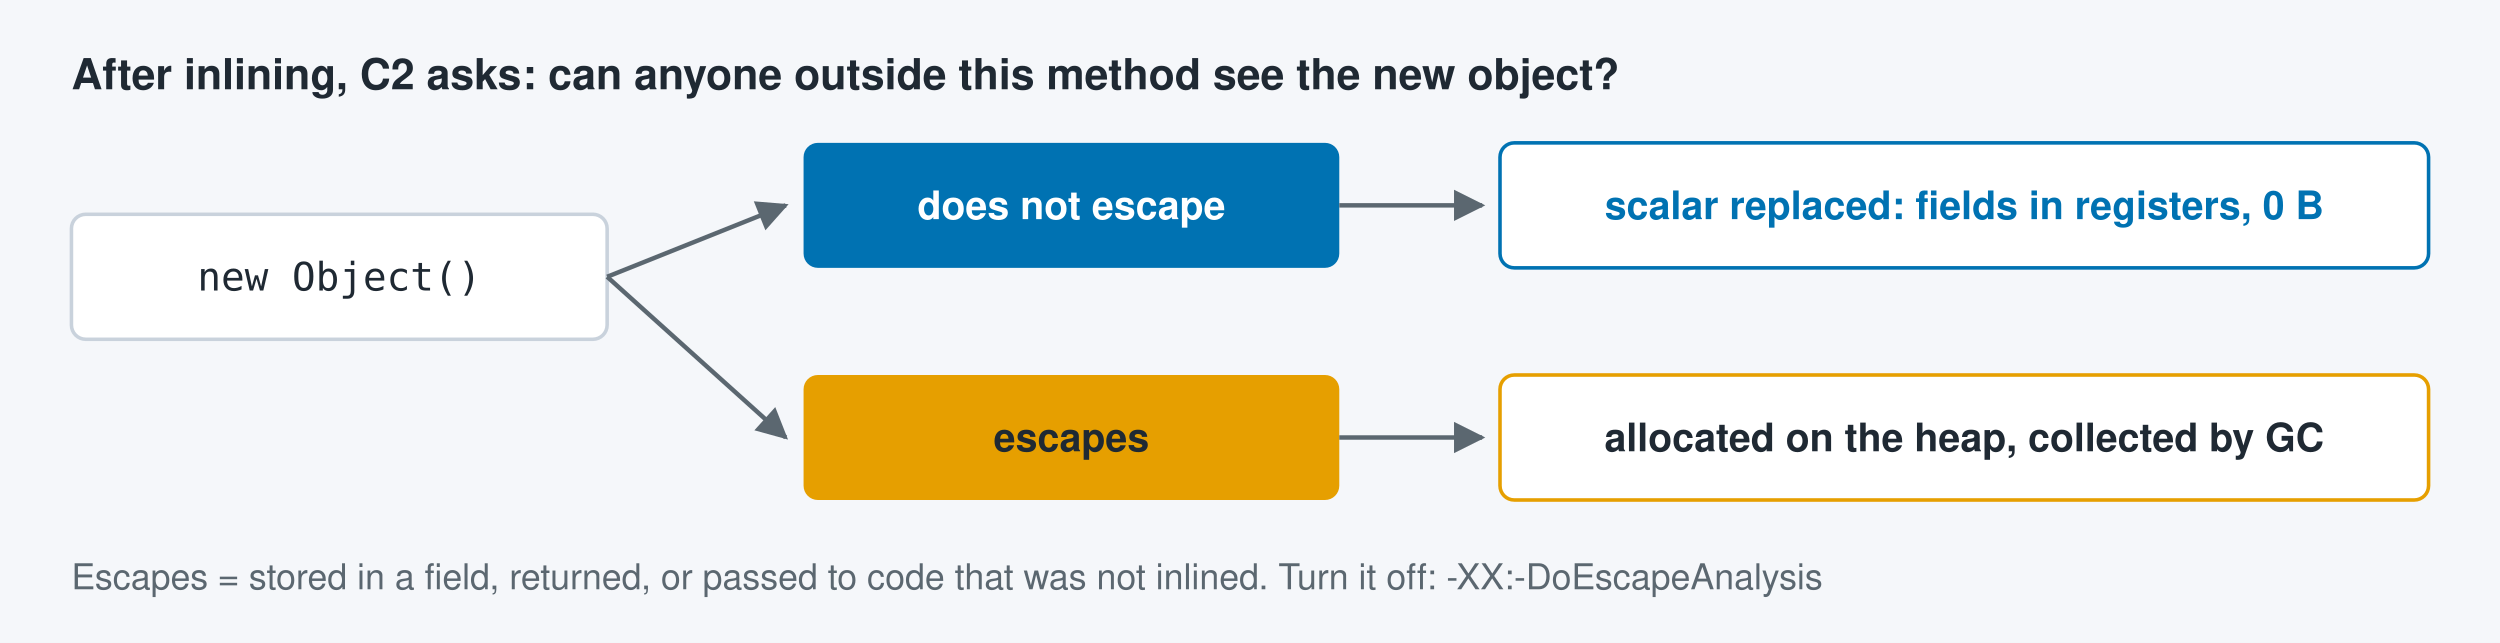
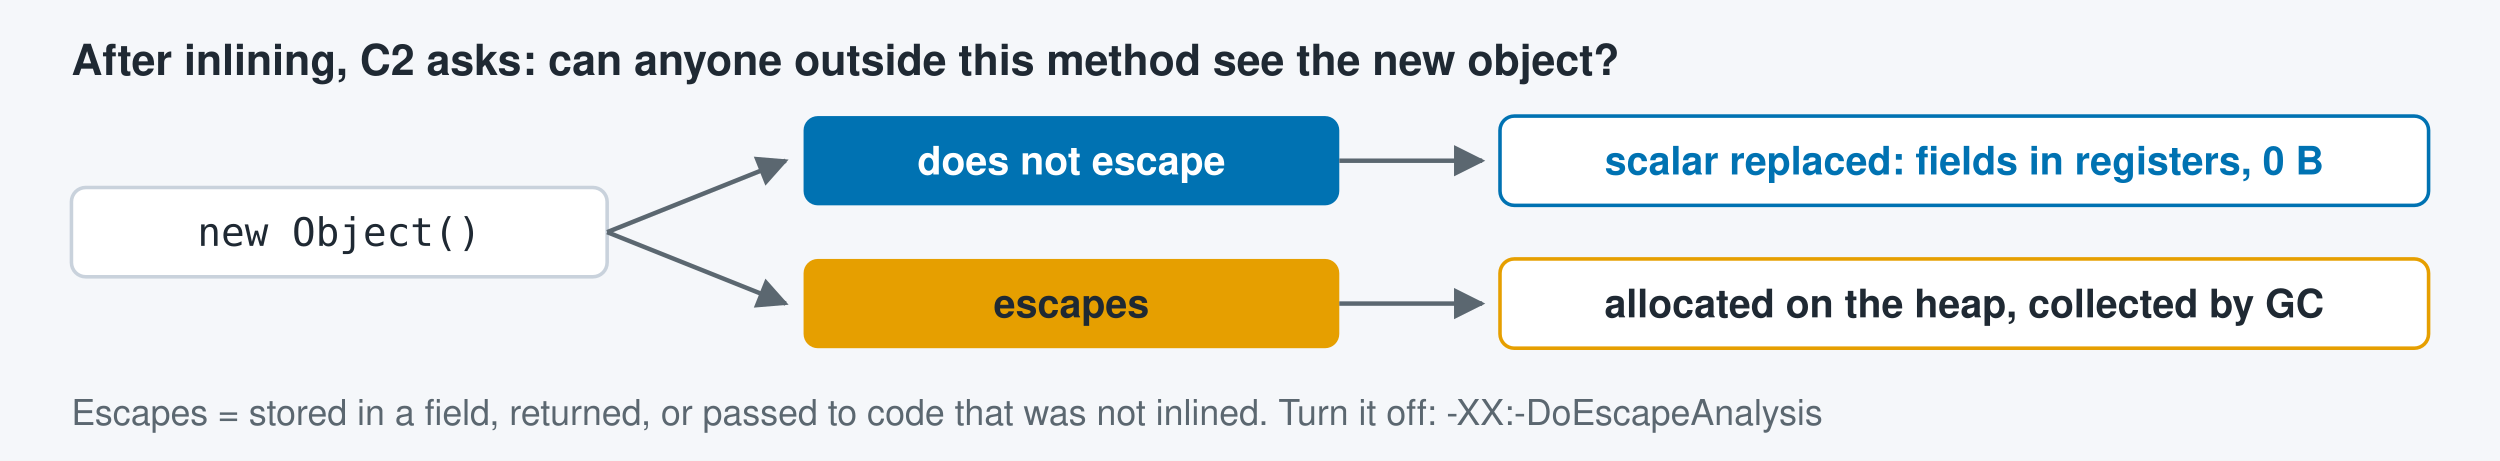
- <svg xmlns="http://www.w3.org/2000/svg" viewBox="0 0 1400 360" width="1400" height="360" font-family="Helvetica Neue, Helvetica, Arial, sans-serif">
+ <svg xmlns="http://www.w3.org/2000/svg" viewBox="0 0 1400 258" width="1400" height="258" font-family="Helvetica Neue, Helvetica, Arial, sans-serif">
  <defs>
    <marker id="arr" viewBox="0 0 10 10" refX="9" refY="5" markerWidth="7" markerHeight="7" orient="auto-start-reverse">
      <path d="M0,0 L10,5 L0,10 z" fill="#5B6770" />
    </marker>
    <linearGradient id="band" x1="0" y1="0" x2="1" y2="1">
      <stop offset="0" stop-color="#1B2A41" />
      <stop offset="1" stop-color="#2E4A6B" />
    </linearGradient>
  </defs>
-   <rect width="1400" height="360" fill="#F5F7FA" />
-   <text x="40" y="50" font-size="24" fill="#1F2933" font-weight="bold" text-anchor="start">After inlining, C2 asks: can anyone outside this method see the new object?</text>
-   <rect x="40" y="120" width="300" height="70" rx="8" fill="white" stroke="#C9D2DC" stroke-width="2" />
-   <text x="190.0" y="162.7" font-size="22" fill="#1F2933" font-weight="normal" text-anchor="middle" font-family="JetBrains Mono, Menlo, Consolas, monospace">new Object()</text>
-   <line x1="340" y1="155" x2="440" y2="115" stroke="#5B6770" stroke-width="2.5" marker-end="url(#arr)" />
-   <line x1="340" y1="155" x2="440" y2="245" stroke="#5B6770" stroke-width="2.5" marker-end="url(#arr)" />
-   <rect x="450" y="80" width="300" height="70" rx="8" fill="#0072B2" />
-   <text x="600.0" y="122.7" font-size="22" fill="white" font-weight="bold" text-anchor="middle">does not escape</text>
-   <line x1="750" y1="115" x2="830" y2="115" stroke="#5B6770" stroke-width="2.5" marker-end="url(#arr)" />
-   <rect x="840" y="80" width="520" height="70" rx="8" fill="white" stroke="#0072B2" stroke-width="2" />
-   <text x="1100.0" y="122.7" font-size="22" fill="#0072B2" font-weight="bold" text-anchor="middle">scalar replaced: fields in registers, 0 B</text>
-   <rect x="450" y="210" width="300" height="70" rx="8" fill="#E69F00" />
-   <text x="600.0" y="252.7" font-size="22" fill="#1F2933" font-weight="bold" text-anchor="middle">escapes</text>
-   <line x1="750" y1="245" x2="830" y2="245" stroke="#5B6770" stroke-width="2.5" marker-end="url(#arr)" />
-   <rect x="840" y="210" width="520" height="70" rx="8" fill="white" stroke="#E69F00" stroke-width="2" />
-   <text x="1100.0" y="252.7" font-size="22" fill="#1F2933" font-weight="bold" text-anchor="middle">allocated on the heap, collected by GC</text>
-   <text x="40" y="330" font-size="20" fill="#5B6770" font-weight="normal" text-anchor="start">Escapes = stored in a field, returned, or passed to code that was not inlined.  Turn it off: -XX:-DoEscapeAnalysis</text>
+   <rect width="1400" height="258" fill="#F5F7FA" />
+   <text x="40" y="42" font-size="24" fill="#1F2933" font-weight="bold" text-anchor="start">After inlining, C2 asks: can anyone outside this method see the new object?</text>
+   <rect x="40" y="105" width="300" height="50" rx="8" fill="white" stroke="#C9D2DC" stroke-width="2" />
+   <text x="190.0" y="137.7" font-size="22" fill="#1F2933" font-weight="normal" text-anchor="middle" font-family="JetBrains Mono, Menlo, Consolas, monospace">new Object()</text>
+   <line x1="340" y1="130" x2="440" y2="90" stroke="#5B6770" stroke-width="2.5" marker-end="url(#arr)" />
+   <line x1="340" y1="130" x2="440" y2="170" stroke="#5B6770" stroke-width="2.5" marker-end="url(#arr)" />
+   <rect x="450" y="65" width="300" height="50" rx="8" fill="#0072B2" />
+   <text x="600.0" y="97.7" font-size="22" fill="white" font-weight="bold" text-anchor="middle">does not escape</text>
+   <line x1="750" y1="90" x2="830" y2="90" stroke="#5B6770" stroke-width="2.5" marker-end="url(#arr)" />
+   <rect x="840" y="65" width="520" height="50" rx="8" fill="white" stroke="#0072B2" stroke-width="2" />
+   <text x="1100.0" y="97.7" font-size="22" fill="#0072B2" font-weight="bold" text-anchor="middle">scalar replaced: fields in registers, 0 B</text>
+   <rect x="450" y="145" width="300" height="50" rx="8" fill="#E69F00" />
+   <text x="600.0" y="177.7" font-size="22" fill="#1F2933" font-weight="bold" text-anchor="middle">escapes</text>
+   <line x1="750" y1="170" x2="830" y2="170" stroke="#5B6770" stroke-width="2.5" marker-end="url(#arr)" />
+   <rect x="840" y="145" width="520" height="50" rx="8" fill="white" stroke="#E69F00" stroke-width="2" />
+   <text x="1100.0" y="177.7" font-size="22" fill="#1F2933" font-weight="bold" text-anchor="middle">allocated on the heap, collected by GC</text>
+   <text x="40" y="238" font-size="20" fill="#5B6770" font-weight="normal" text-anchor="start">Escapes = stored in a field, returned, or passed to code that was not inlined.  Turn it off: -XX:-DoEscapeAnalysis</text>
</svg>
